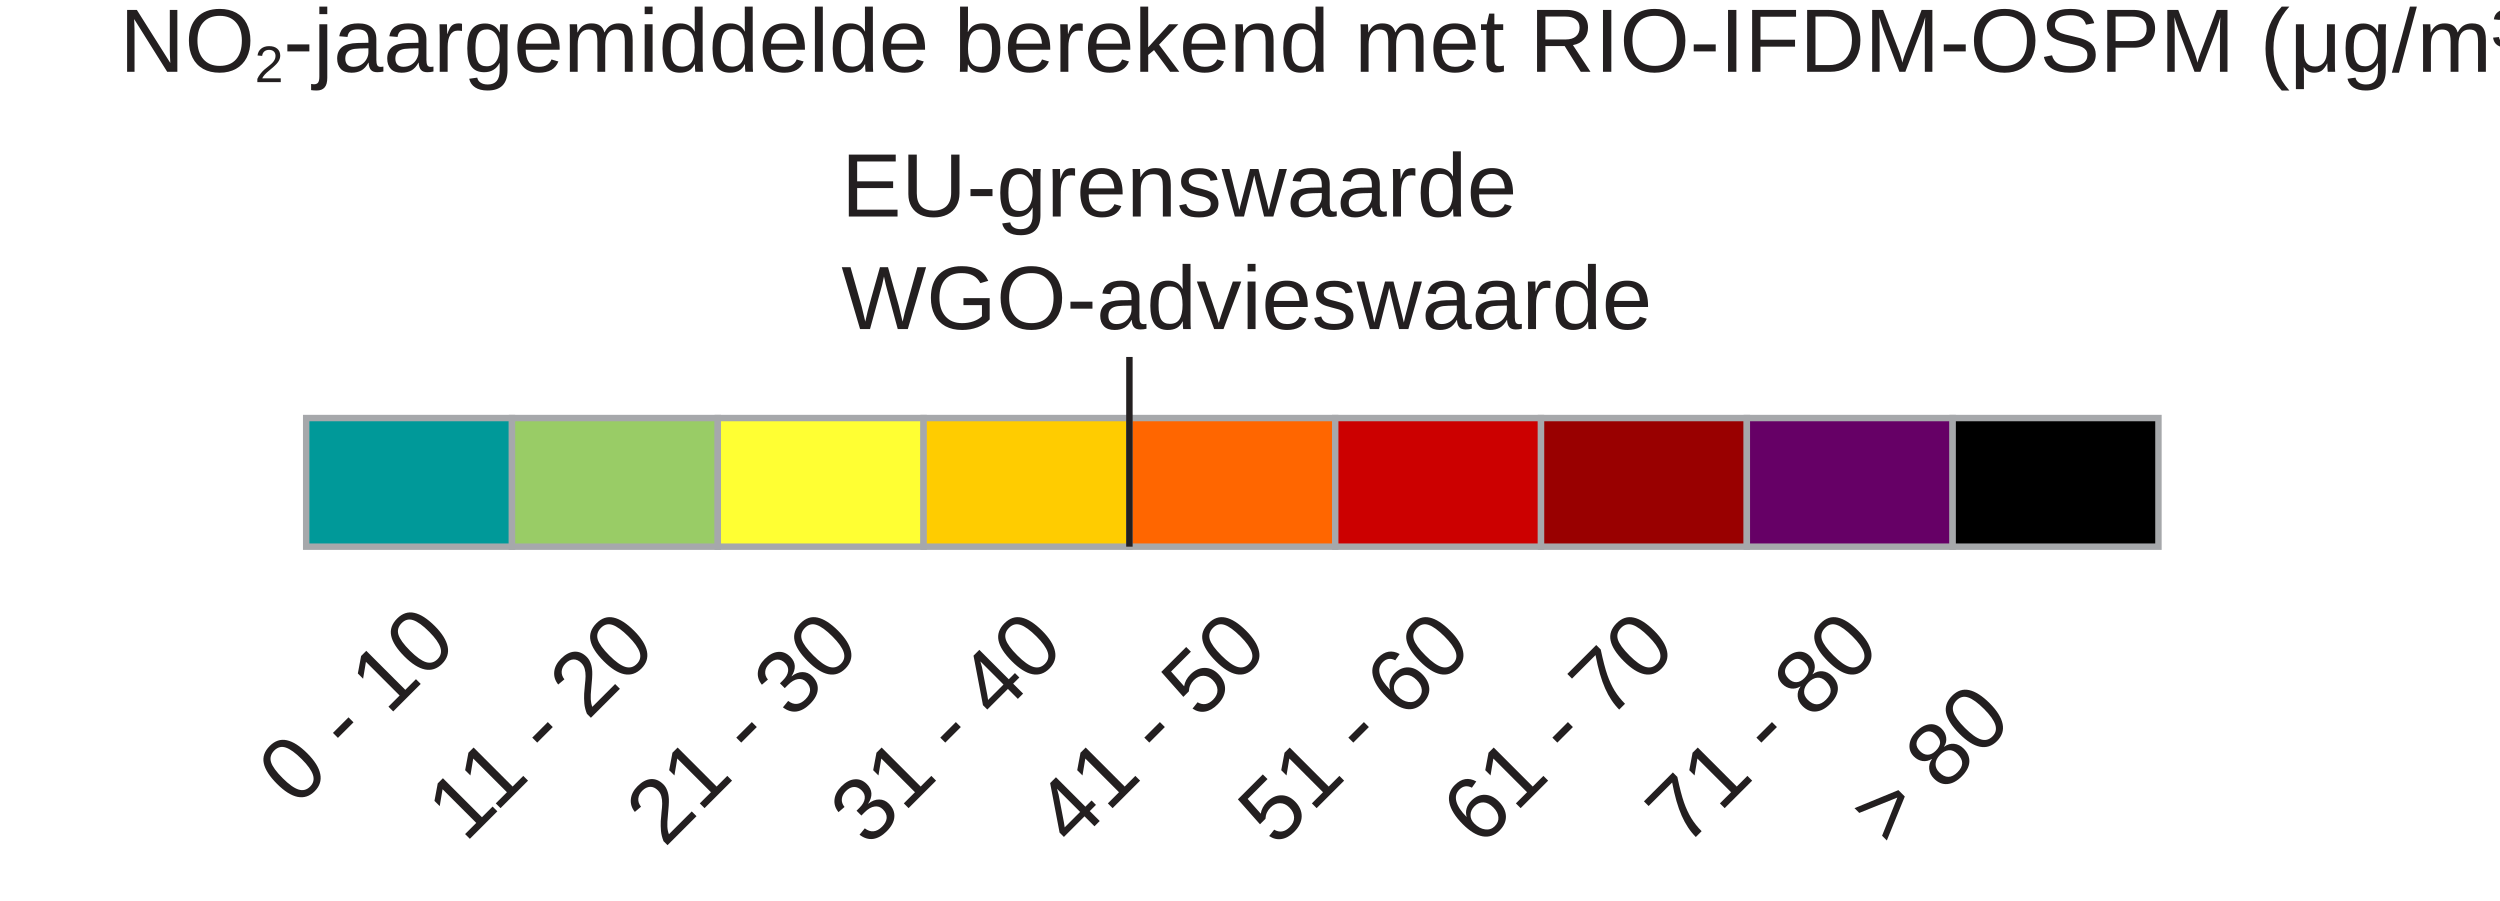
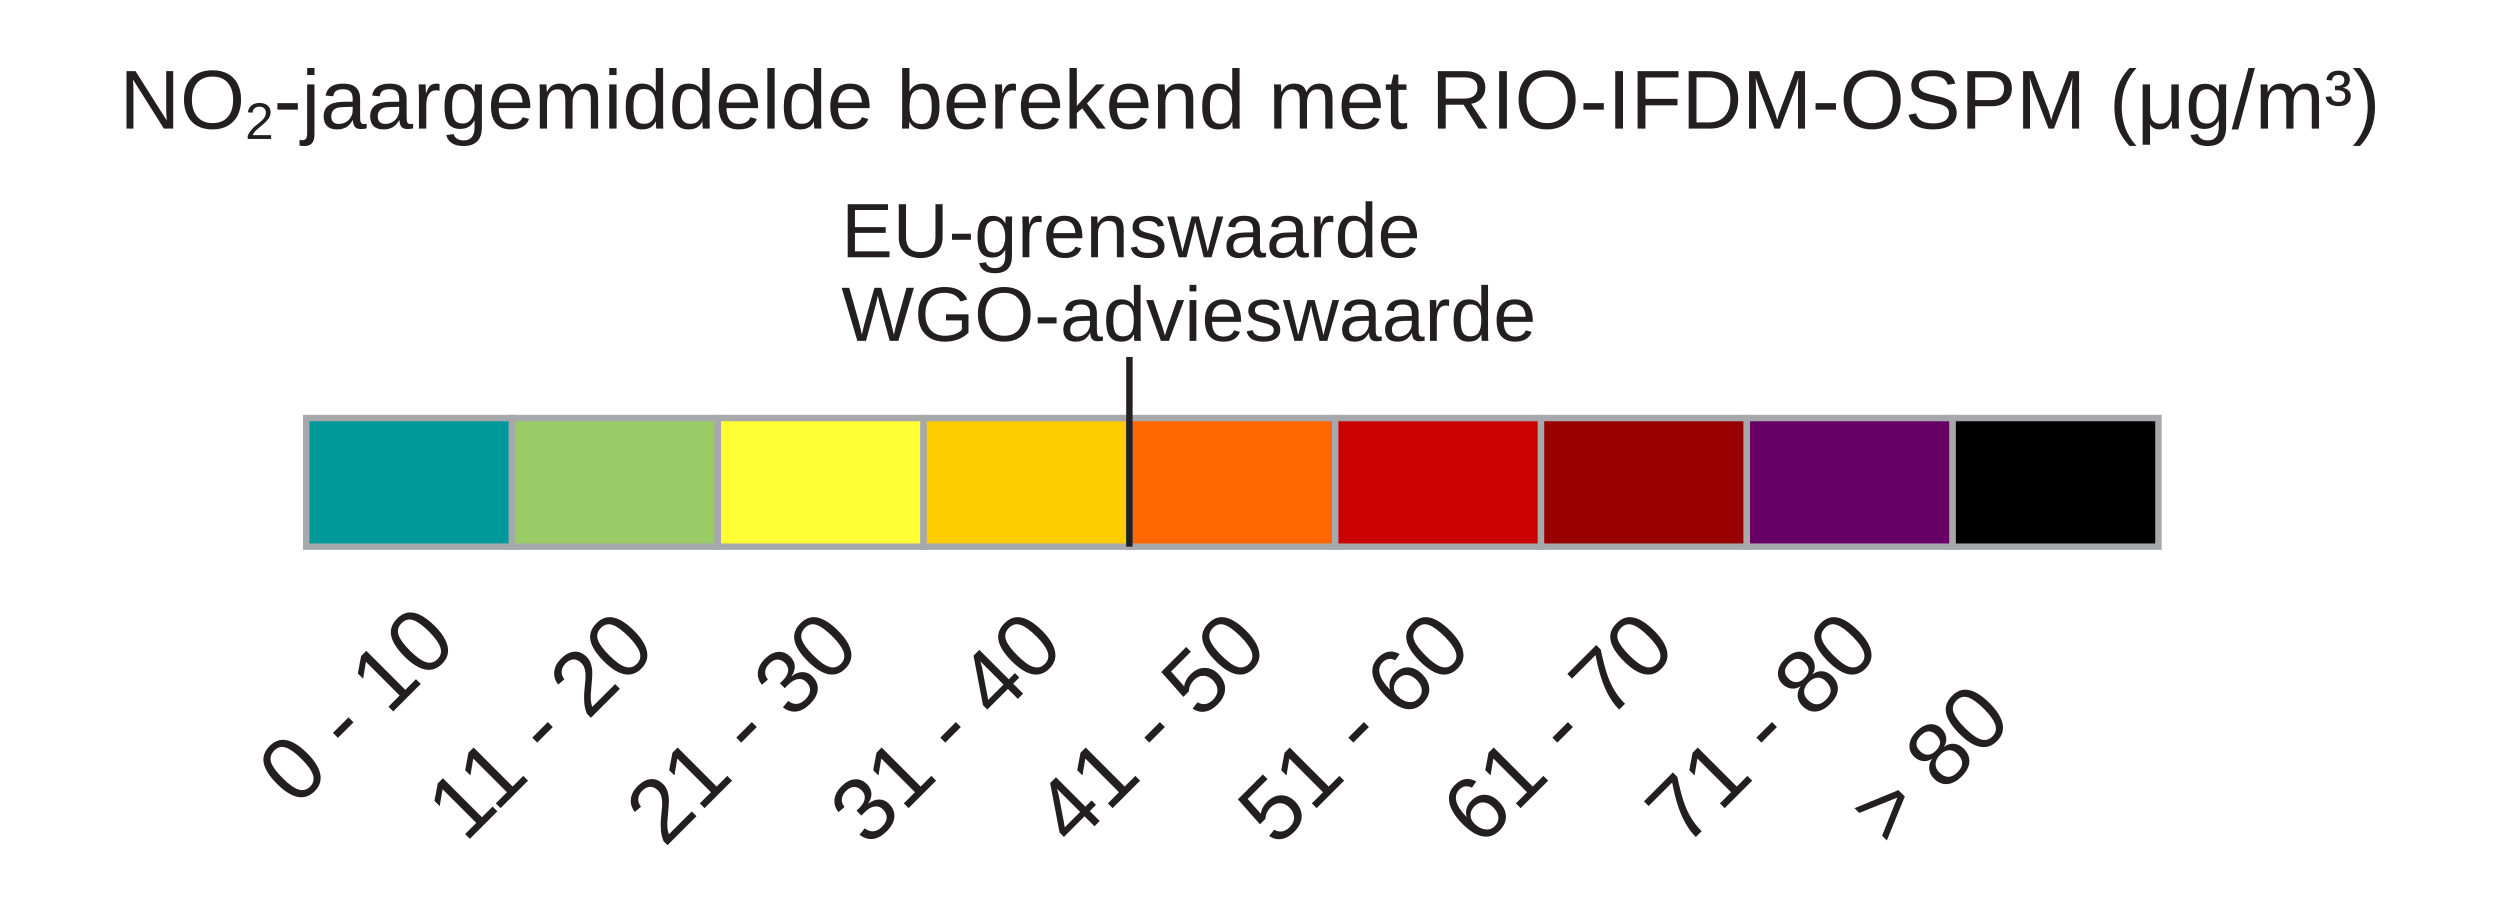
<svg xmlns="http://www.w3.org/2000/svg" version="1.1" id="Layer_1" x="0px" y="0px" width="366.5px" height="132px" viewBox="0 0 366.5 140" enable-background="new 0 0 366.5 132" xml:space="preserve">
  <rect x="36.5" y="65" fill="#009999" stroke="#A6A8AB" stroke-miterlimit="10" width="32" height="20" />
  <rect x="68.5" y="65" fill="#99CC66" stroke="#A6A8AB" stroke-miterlimit="10" width="32" height="20" />
  <rect x="100.5" y="65" fill="#FFFF33" stroke="#A6A8AB" stroke-miterlimit="10" width="32" height="20" />
  <rect x="132.5" y="65" fill="#FFCC00" stroke="#A6A8AB" stroke-miterlimit="10" width="32" height="20" />
  <rect x="164.5" y="65" fill="#FF6600" stroke="#A6A8AB" stroke-miterlimit="10" width="32" height="20" />
  <rect x="196.5" y="65" fill="#CC0000" stroke="#A6A8AB" stroke-miterlimit="10" width="32" height="20" />
  <rect x="228.5" y="65" fill="#990000" stroke="#A6A8AB" stroke-miterlimit="10" width="32" height="20" />
  <rect x="260.5" y="65" fill="#660066" stroke="#A6A8AB" stroke-miterlimit="10" width="32" height="20" />
  <rect x="292.5" y="65" fill="#000000" stroke="#A6A8AB" stroke-miterlimit="10" width="32" height="20" />
-   <text transform="matrix(1 0 0 1 7.5 11.1665)" fill="#231F20" font-family="Arial" font-size="14">NO<tspan baseline-shift="sub" font-size="8px">2</tspan>-jaargemiddelde berekend met RIO-IFDM-OSPM (μg/m³)</text>
-   <text transform="matrix(1 0 0 1 119.7148 33.6665)" fill="#231F20" font-family="Arial" font-size="14">EU-grenswaarde</text>
-   <text transform="matrix(1 0 0 1 119.7148 51.1665)" fill="#231F20" font-family="Arial" font-size="14">WGO-advieswaarde</text>
+   <text transform="matrix(1 0 0 1 7.5 20)" fill="#231F20" font-family="Arial" font-size="13">NO<tspan baseline-shift="sub" font-size="8px">2</tspan>-jaargemiddelde berekend met RIO-IFDM-OSPM (μg/m³)</text>
+   <text transform="matrix(1 0 0 1 119.7148 40)" fill="#231F20" font-family="Arial" font-size="12">EU-grenswaarde</text>
+   <text transform="matrix(1 0 0 1 119.7148 53)" fill="#231F20" font-family="Arial" font-size="12">WGO-advieswaarde</text>
  <line fill="none" stroke="#231F20" stroke-miterlimit="10" x1="164.5" y1="55.5" x2="164.5" y2="85" />
  <text transform="matrix(0.7071 -0.7071 0.7071 0.7071 34.9805 125.6699)" fill="#231F20" font-family="Arial" font-size="14">0 - 10</text>
  <text transform="matrix(0.7071 -0.7071 0.7071 0.7071 61.1973 131.1758)" fill="#231F20" font-family="Arial" font-size="14">11 - 20</text>
  <text transform="matrix(0.7071 -0.7071 0.7071 0.7071 92.1855 131.9102)" fill="#231F20" font-family="Arial" font-size="14">21 - 30</text>
  <text transform="matrix(0.7071 -0.7071 0.7071 0.7071 123.9082 131.9102)" fill="#231F20" font-family="Arial" font-size="14">31 - 40</text>
  <text transform="matrix(0.7071 -0.7071 0.7071 0.7071 155.6309 131.9102)" fill="#231F20" font-family="Arial" font-size="14">41 - 50</text>
  <text transform="matrix(0.7071 -0.7071 0.7071 0.7071 187.3535 131.9102)" fill="#231F20" font-family="Arial" font-size="14">51 - 60</text>
  <text transform="matrix(0.7071 -0.7071 0.7071 0.7071 219.0762 131.9102)" fill="#231F20" font-family="Arial" font-size="14">61 - 70</text>
  <text transform="matrix(0.7071 -0.7071 0.7071 0.7071 250.7988 131.9102)" fill="#231F20" font-family="Arial" font-size="14">71 - 80</text>
  <text transform="matrix(0.7071 -0.7071 0.7071 0.7071 282.5215 131.9102)" fill="#231F20" font-family="Arial" font-size="14">&gt; 80</text>
</svg>
